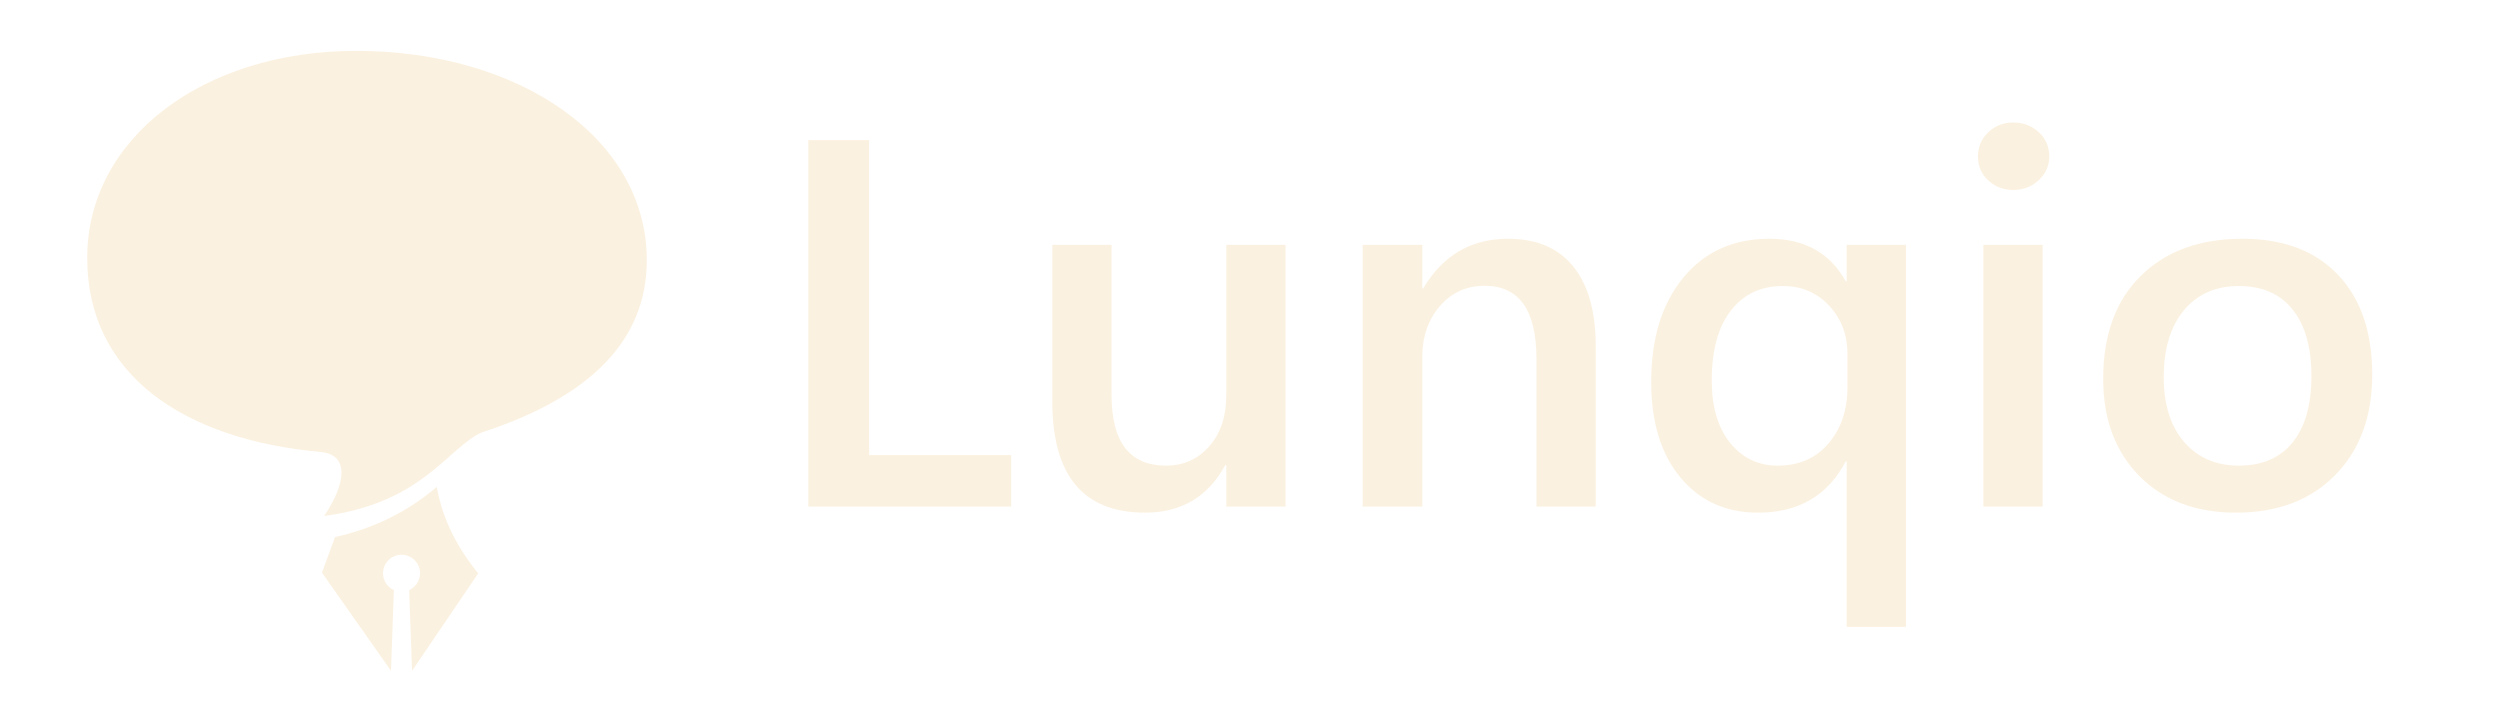
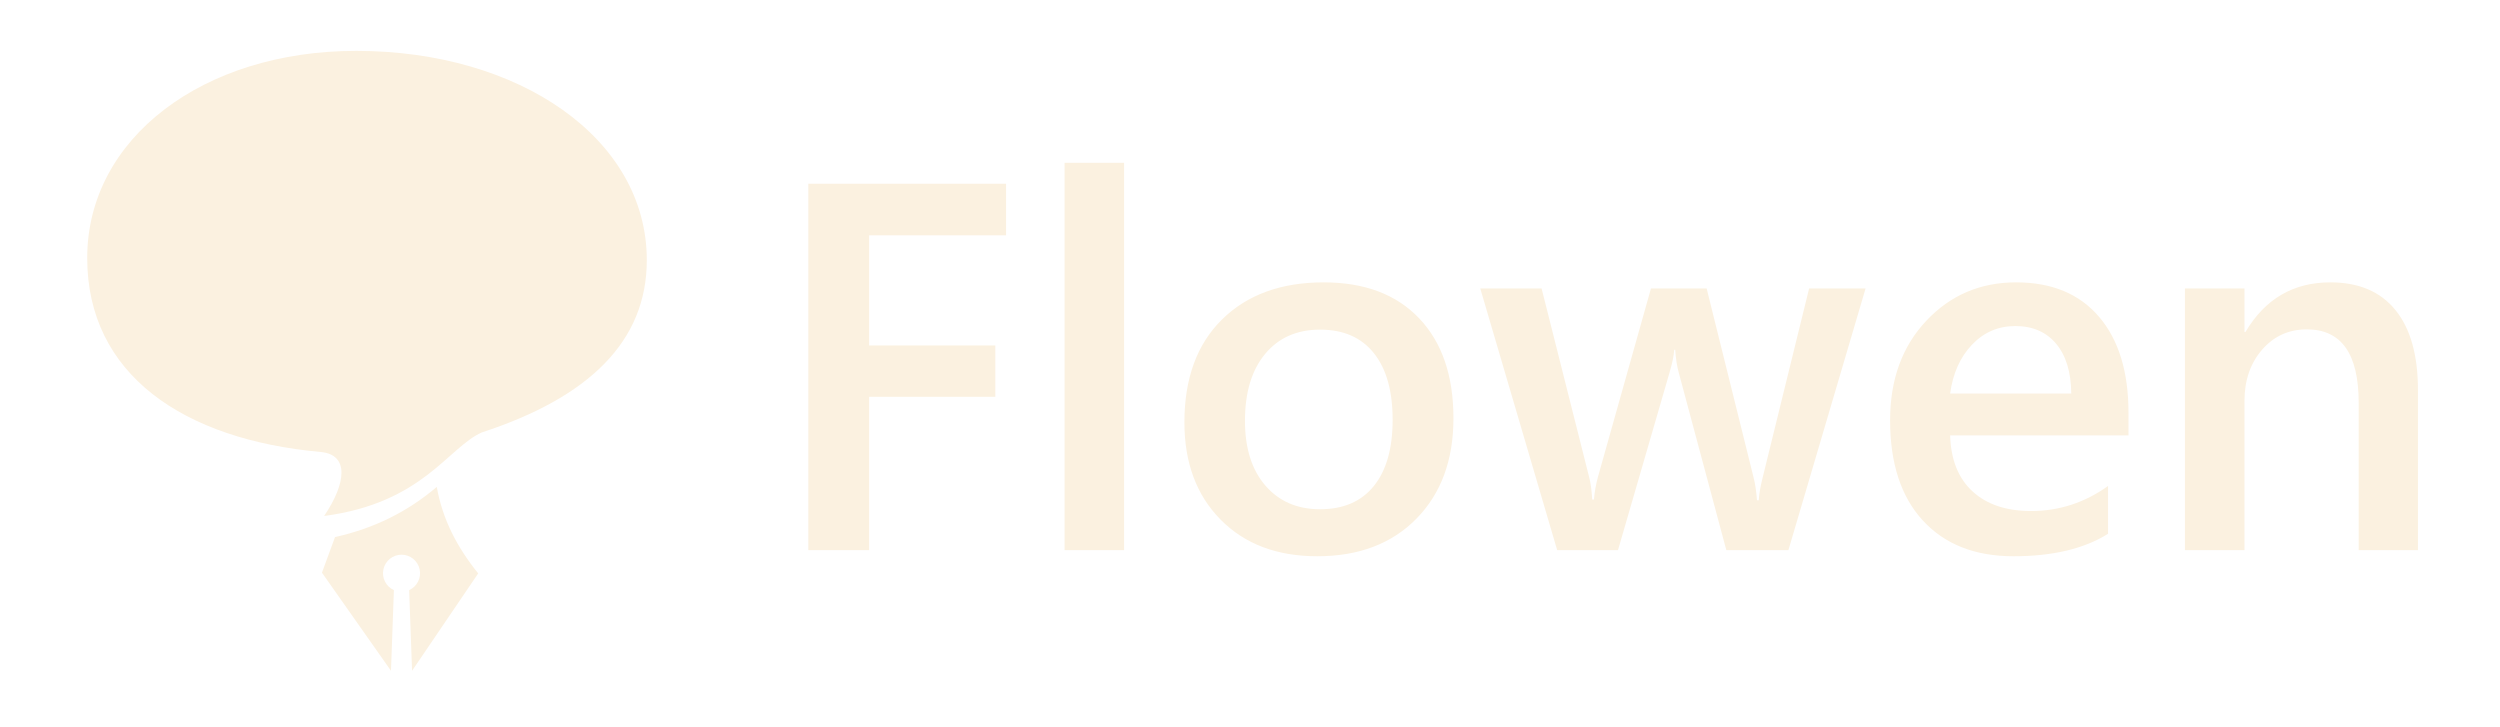
<svg xmlns="http://www.w3.org/2000/svg" width="344" height="100" viewBox="0 0 344 100">
  <path fill="#FBF1E0" fill-rule="evenodd" d="M49 7C28 7 12 19 12 35.5c0 16 13.2 25 32.2 26.7 3.8.4 3.5 4.2.4 8.8 13.6-1.8 17-9.4 21.7-11.5C81 54.7 89 47 89 35.8 89 19 71.4 7 49 7Z M46.1 73.9c5.4-1.2 10-3.5 14-6.9.8 4.5 2.8 8.3 5.7 11.9l-9.1 13.4-.4-11.1a2.55 2.55 0 1 0-2.1 0l-.4 11.1-9.5-13.5Z" />
-   <path transform="translate(105,-8)" fill="#FBF1E0" fill-rule="nonzero" d="M203.066,47.357C199.879,47.357 197.359,48.47 195.508,50.697 193.656,52.923 192.73,55.994 192.73,59.908 192.73,63.681 193.668,66.652 195.543,68.82 197.418,70.988 199.926,72.072 203.066,72.072 206.277,72.072 208.744,71.005 210.467,68.872 212.189,66.74 213.051,63.704 213.051,59.767 213.051,55.806 212.189,52.747 210.467,50.591 208.744,48.435 206.277,47.357 203.066,47.357z M140.31,47.357C137.287,47.357 134.902,48.488 133.156,50.749 131.41,53.011 130.537,56.204 130.537,60.329 130.537,63.986 131.381,66.857 133.068,68.943 134.756,71.029 136.935,72.072 139.607,72.072 142.537,72.072 144.869,71.052 146.603,69.013 148.338,66.974 149.205,64.408 149.205,61.314L149.205,56.673C149.205,54.072 148.367,51.869 146.691,50.064 145.015,48.259 142.889,47.357 140.31,47.357z M167.909,41.697L176.065,41.697 176.065,77.697 167.909,77.697 167.909,41.697z M39.795,41.697L47.952,41.697 47.952,62.369C47.952,68.837 50.448,72.072 55.44,72.072 57.854,72.072 59.84,71.181 61.399,69.4 62.958,67.619 63.737,65.287 63.737,62.404L63.737,41.697 71.893,41.697 71.893,77.697 63.737,77.697 63.737,72.001 63.596,72.001C61.229,76.361 57.549,78.54 52.557,78.54 44.049,78.54 39.795,73.431 39.795,63.212L39.795,41.697z M203.558,40.853C209.183,40.853 213.566,42.505 216.707,45.81 219.848,49.115 221.418,53.697 221.418,59.556 221.418,65.298 219.724,69.898 216.338,73.355 212.951,76.812 208.398,78.54 202.68,78.54 197.125,78.54 192.689,76.859 189.373,73.495 186.056,70.132 184.398,65.673 184.398,60.119 184.398,54.072 186.127,49.349 189.584,45.951 193.041,42.552 197.699,40.853 203.558,40.853z M138.482,40.853C143.31,40.853,146.803,42.798,148.959,46.689L149.099,46.689 149.099,41.697 157.256,41.697 157.256,94.255 149.099,94.255 149.099,71.509 148.959,71.509C146.498,76.197 142.478,78.54 136.9,78.54 132.471,78.54 128.914,76.929 126.23,73.706 123.547,70.484 122.205,66.095 122.205,60.54 122.205,54.564 123.676,49.788 126.617,46.214 129.558,42.64 133.514,40.853 138.482,40.853z M102.516,40.853C106.43,40.853 109.418,42.124 111.481,44.667 113.543,47.21 114.574,50.884 114.574,55.689L114.574,77.697 106.418,77.697 106.418,57.412C106.418,50.685 104.039,47.322 99.281,47.322 96.797,47.322 94.746,48.253 93.129,50.117 91.512,51.98 90.703,54.329 90.703,57.165L90.703,77.697 82.512,77.697 82.512,41.697 90.703,41.697 90.703,47.673 90.844,47.673C93.539,43.126,97.43,40.853,102.516,40.853z M6.223,27.283L14.59,27.283 14.59,70.63 34.137,70.63 34.137,77.697 6.223,77.697 6.223,27.283z M172.022,24.857C173.405,24.857 174.577,25.302 175.538,26.193 176.498,27.083 176.979,28.197 176.979,29.533 176.979,30.798 176.498,31.882 175.538,32.785 174.577,33.687 173.405,34.138 172.022,34.138 170.686,34.138 169.543,33.704 168.594,32.837 167.645,31.97 167.17,30.869 167.17,29.533 167.17,28.197 167.645,27.083 168.594,26.193 169.543,25.302 170.686,24.857 172.022,24.857z" />
+   <path transform="translate(105,-2)" fill="#FBF1E0" fill-rule="nonzero" d="M76.643,47.357C73.455,47.357 70.936,48.47 69.084,50.697 67.233,52.923 66.307,55.994 66.307,59.908 66.307,63.681 67.244,66.652 69.119,68.82 70.994,70.988 73.502,72.072 76.643,72.072 79.854,72.072 82.321,71.005 84.043,68.872 85.766,66.74 86.627,63.704 86.627,59.767 86.627,55.806 85.766,52.747 84.043,50.591 82.321,48.435 79.854,47.357 76.643,47.357z M172.305,46.865C169.961,46.865 167.975,47.72 166.346,49.431 164.717,51.142 163.715,53.38 163.34,56.146L180.004,56.146C179.981,53.216 179.289,50.937 177.93,49.308 176.57,47.679 174.695,46.865 172.305,46.865z M98.686,41.697L107.124,41.697 113.663,67.642C113.874,68.415,114.015,69.447,114.085,70.736L114.331,70.736C114.401,69.751,114.589,68.697,114.893,67.572L122.171,41.697 129.835,41.697 136.304,67.747C136.515,68.568,136.667,69.599,136.761,70.841L137.007,70.841C137.054,69.974,137.229,68.943,137.534,67.747L143.933,41.697 151.702,41.697 141.085,77.697 132.542,77.697 126.003,53.298C125.745,52.361,125.581,51.306,125.511,50.134L125.37,50.134C125.323,50.931,125.112,51.962,124.737,53.228L117.636,77.697 109.268,77.697 98.686,41.697z M215.652,40.853C219.567,40.853 222.555,42.124 224.617,44.667 226.68,47.21 227.711,50.884 227.711,55.689L227.711,77.697 219.555,77.697 219.555,57.412C219.555,50.685 217.176,47.322 212.418,47.322 209.934,47.322 207.883,48.253 206.266,50.117 204.649,51.98 203.84,54.329 203.84,57.165L203.84,77.697 195.649,77.697 195.649,41.697 203.84,41.697 203.84,47.673 203.981,47.673C206.676,43.126,210.567,40.853,215.652,40.853z M172.41,40.853C177.332,40.853 181.141,42.435 183.836,45.599 186.531,48.763 187.879,53.158 187.879,58.783L187.879,61.912 163.34,61.912C163.434,65.24 164.459,67.806 166.416,69.611 168.373,71.415 171.063,72.318 174.485,72.318 178.328,72.318 181.856,71.169 185.067,68.872L185.067,75.447C181.785,77.509 177.449,78.54 172.059,78.54 166.762,78.54 162.608,76.906 159.596,73.636 156.584,70.367 155.078,65.767 155.078,59.837 155.078,54.236 156.736,49.671 160.053,46.144 163.369,42.617 167.488,40.853 172.41,40.853z M77.135,40.853C82.76,40.853 87.143,42.505 90.284,45.81 93.424,49.115 94.994,53.697 94.994,59.556 94.994,65.298 93.301,69.898 89.914,73.355 86.528,76.812 81.975,78.54 76.256,78.54 70.702,78.54 66.266,76.859 62.95,73.495 59.633,70.132 57.975,65.673 57.975,60.119 57.975,54.072 59.703,49.349 63.16,45.951 66.618,42.552 71.276,40.853 77.135,40.853z M6.223,27.283L33.434,27.283 33.434,34.384 14.59,34.384 14.59,49.537 31.957,49.537 31.957,56.603 14.59,56.603 14.59,77.697 6.223,77.697 6.223,27.283z M41.485,24.4L49.677,24.4 49.677,77.697 41.485,77.697 41.485,24.4z" />
</svg>
